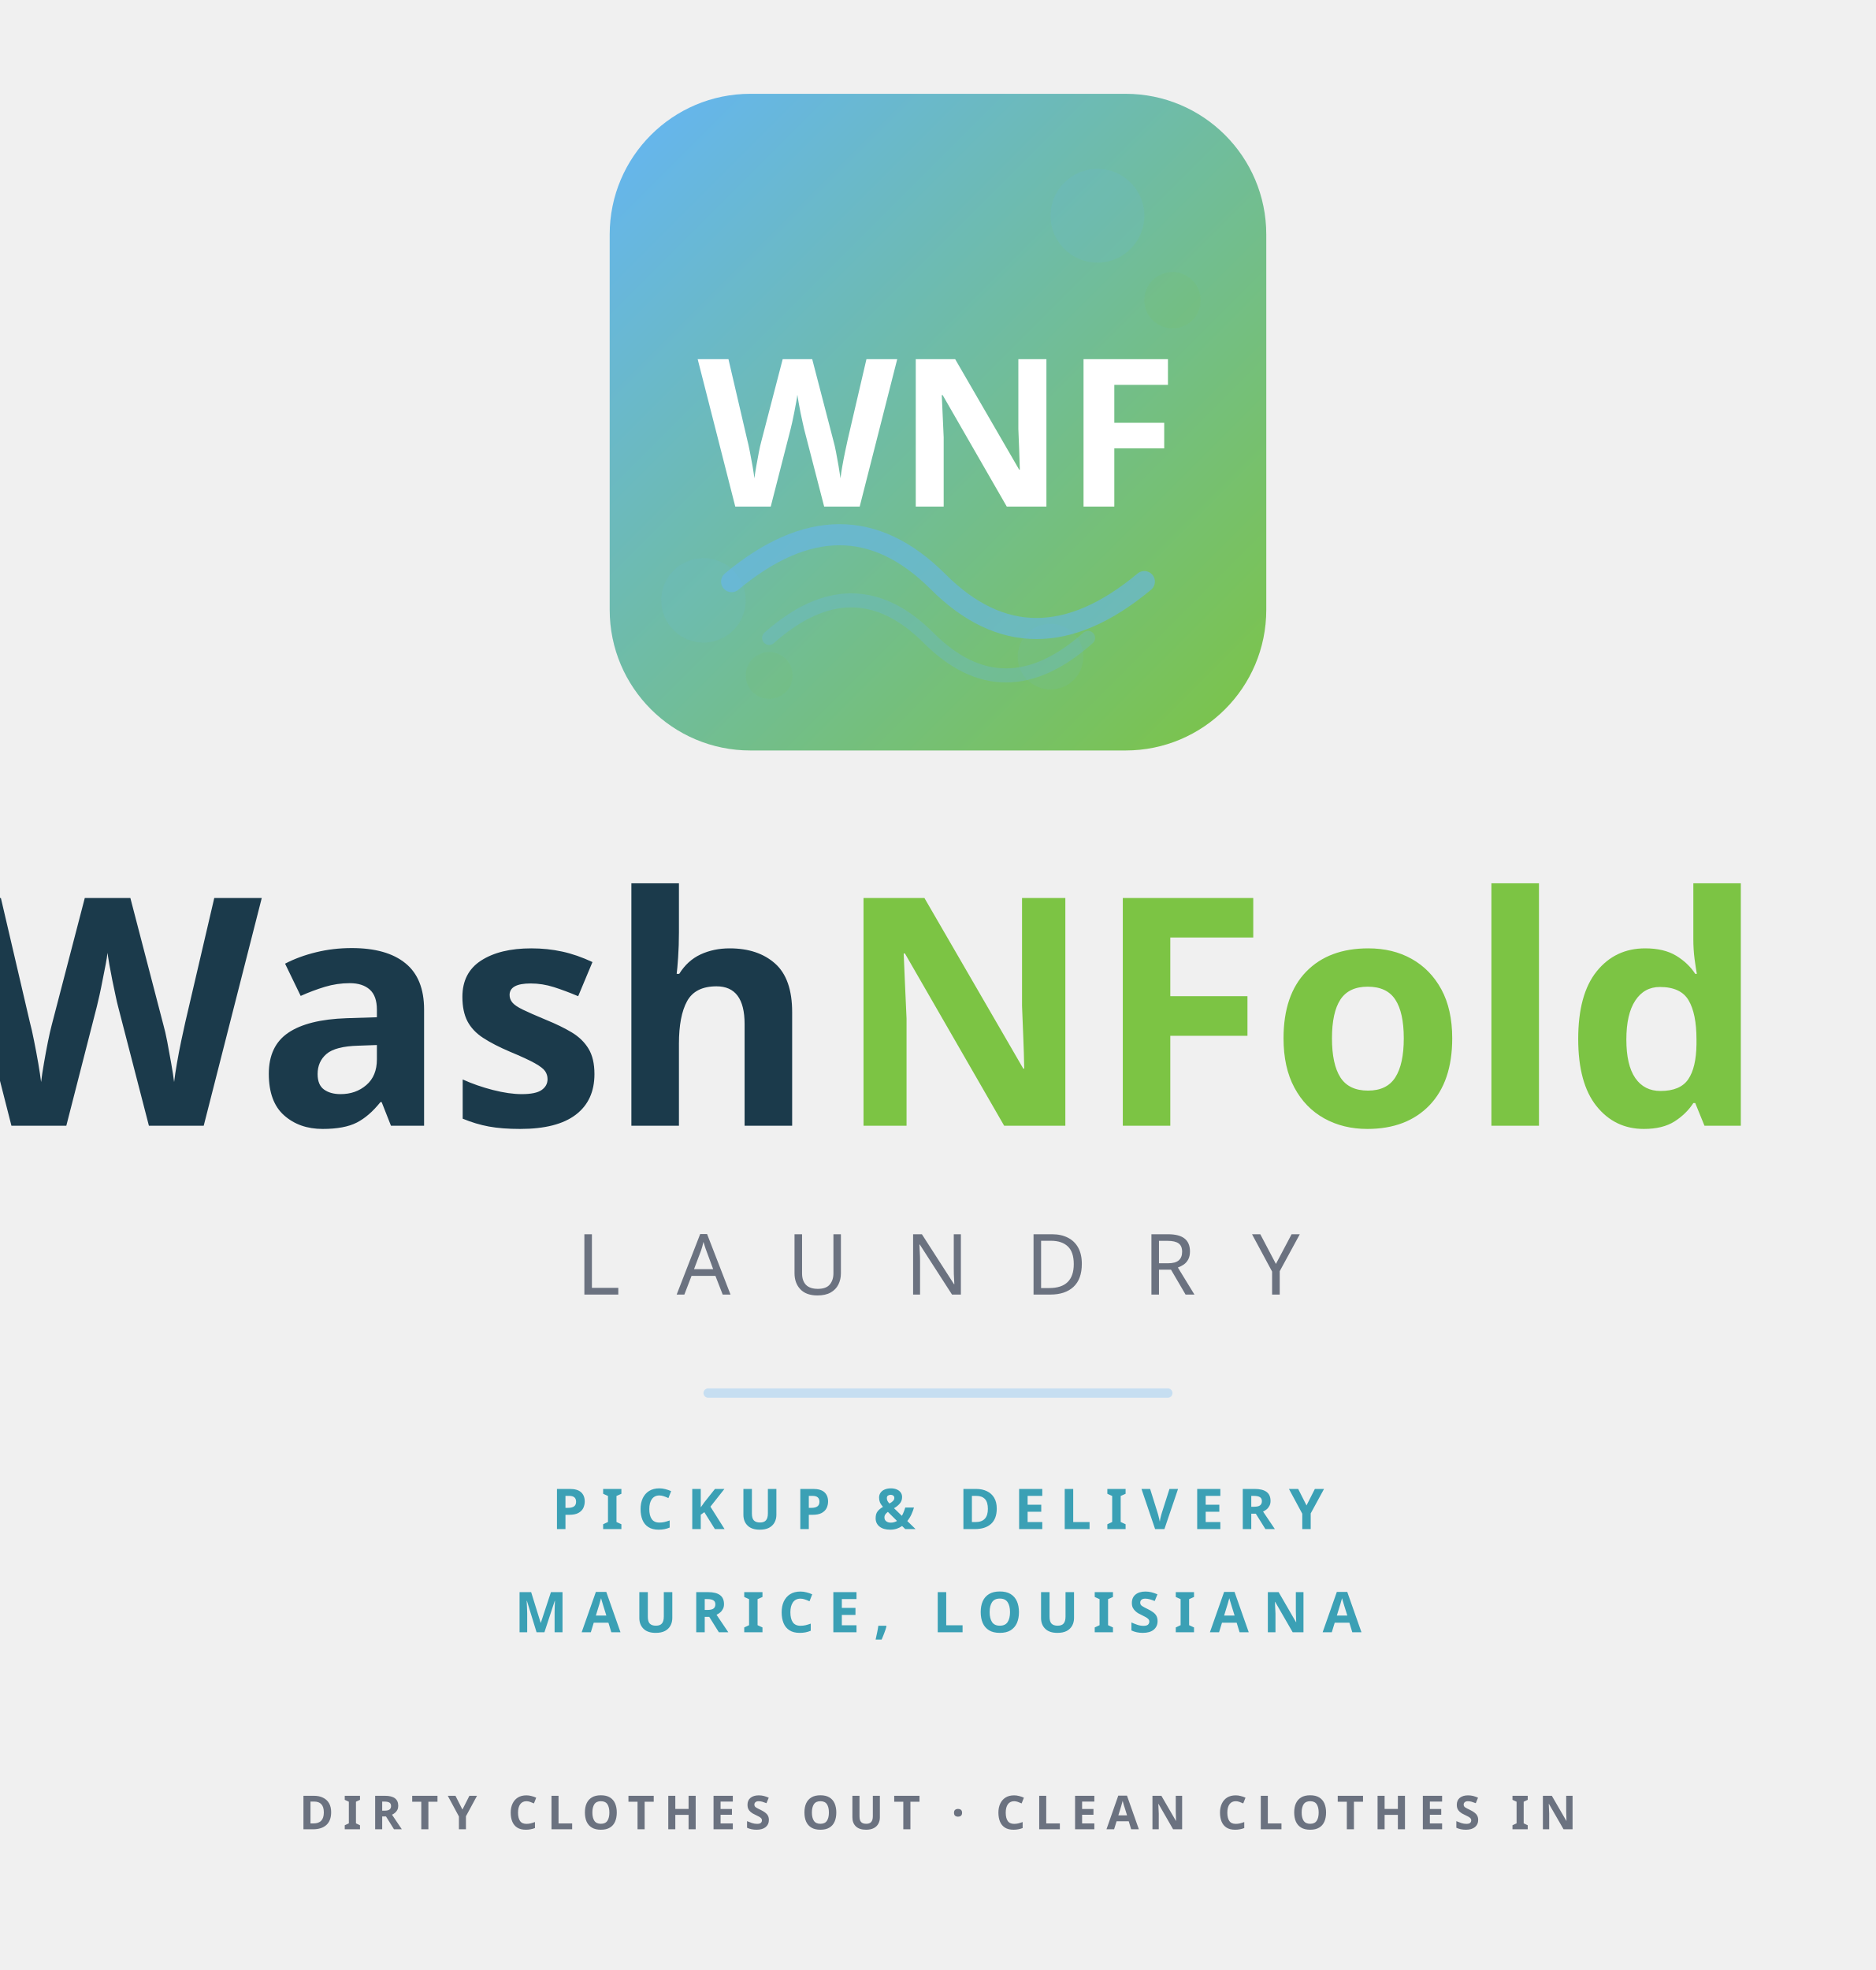
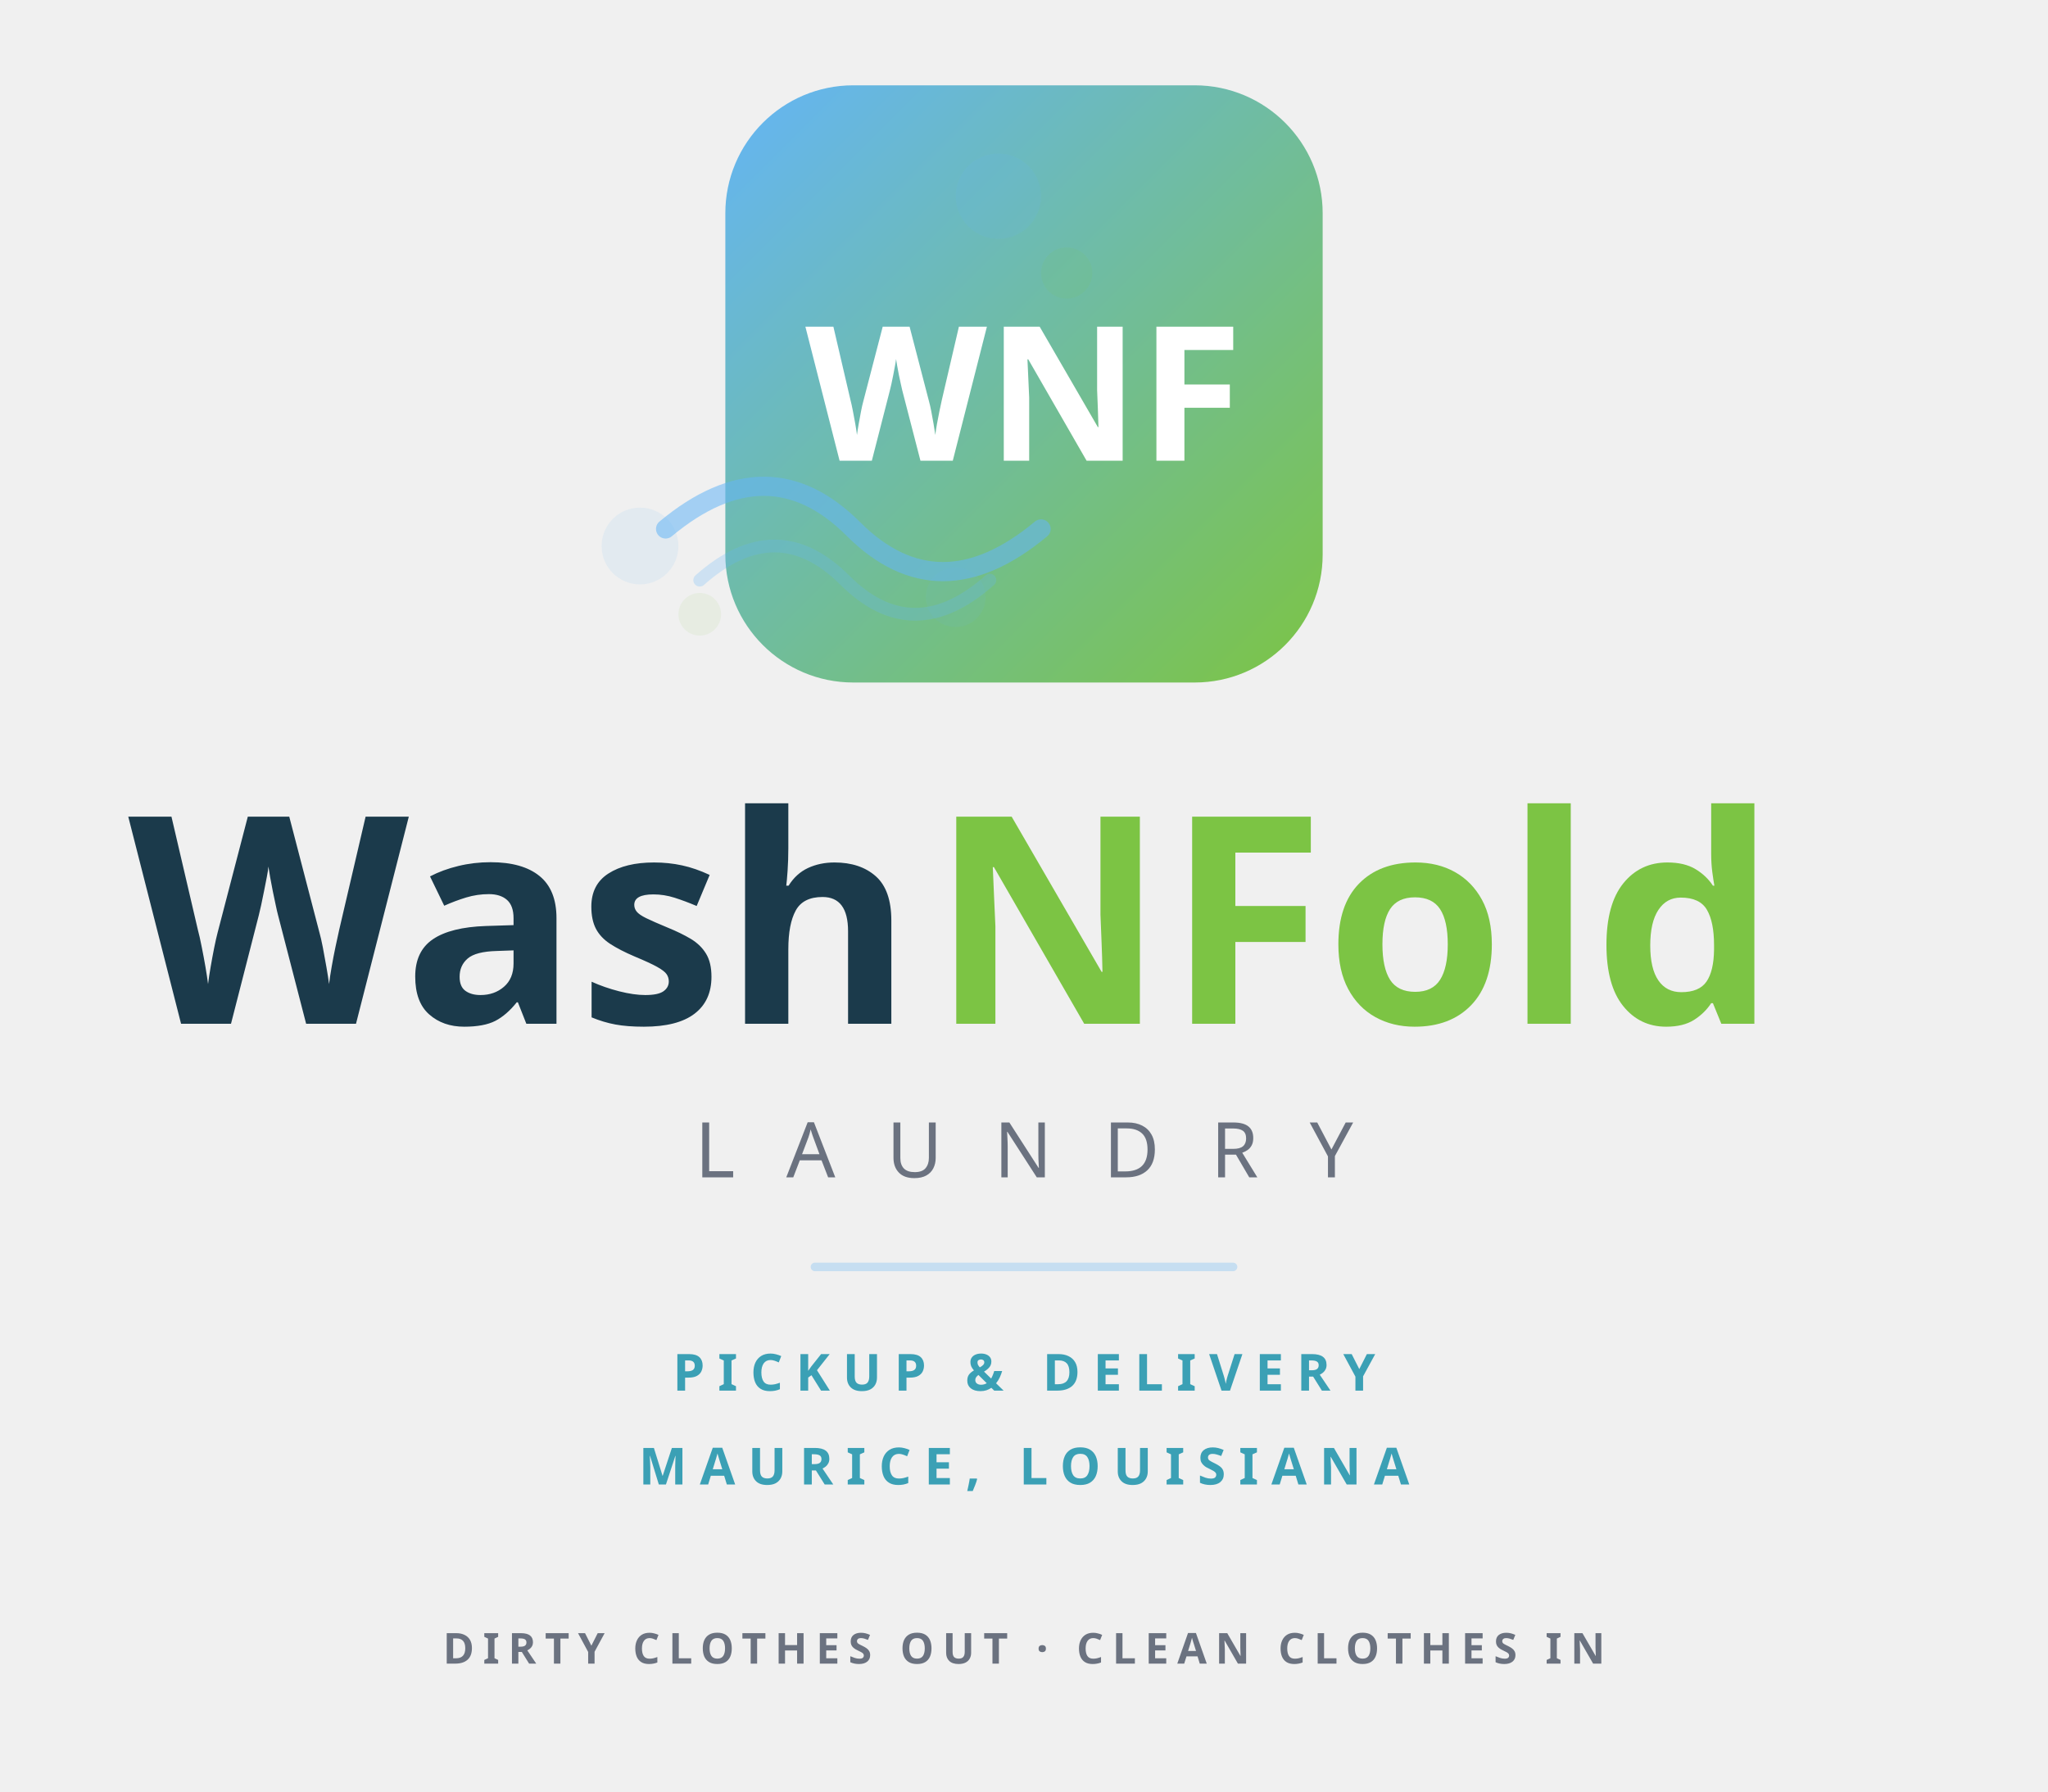
- <svg xmlns="http://www.w3.org/2000/svg" viewBox="0 0 400 420" width="400" height="420">
+ <svg xmlns="http://www.w3.org/2000/svg" viewBox="0 0 480 420" width="480" height="420">
  <defs>
    <linearGradient id="mark-bg" x1="0" y1="0" x2="1" y2="1">
      <stop offset="0%" stop-color="#64B5F6" />
      <stop offset="100%" stop-color="#7CC444" />
    </linearGradient>
  </defs>
-   <rect x="130" y="20" width="140" height="140" rx="30" fill="url(#mark-bg)" />
+   <rect x="170" y="20" width="140" height="140" rx="30" fill="url(#mark-bg)" />
  <circle cx="234" cy="46" r="10" fill="#64B5F6" opacity="0.12" />
  <circle cx="250" cy="64" r="6" fill="#7CC444" opacity="0.1" />
  <circle cx="150" cy="128" r="9" fill="#64B5F6" opacity="0.1" />
  <circle cx="164" cy="144" r="5" fill="#7CC444" opacity="0.08" />
  <circle cx="224" cy="140" r="7" fill="#64B5F6" opacity="0.08" />
  <path d="M156 124 Q180 104 200 124 Q220 144 244 124" fill="none" stroke="#64B5F6" stroke-width="4.5" stroke-linecap="round" opacity="0.55" />
  <path d="M164 136 Q182 120 198 136 Q214 152 232 136" fill="none" stroke="#64B5F6" stroke-width="3" stroke-linecap="round" opacity="0.25" />
-   <text x="200" y="108" text-anchor="middle" font-family="'Nunito', sans-serif" font-weight="900" font-size="44" fill="#FFFFFF">WNF</text>
-   <text x="174" y="240" text-anchor="end" font-family="'Nunito', sans-serif" font-weight="900" font-size="68" fill="#1B3A4B">Wash</text>
-   <text x="178" y="240" text-anchor="start" font-family="'Nunito', sans-serif" font-weight="900" font-size="68" fill="#7CC444">NFold</text>
-   <text x="200" y="276" text-anchor="middle" font-family="'Nunito', sans-serif" font-weight="400" font-size="18" letter-spacing="12" fill="#6B7280">LAUNDRY</text>
-   <rect x="150" y="296" width="100" height="2" rx="1" fill="#64B5F6" opacity="0.3" />
-   <text x="200" y="326" text-anchor="middle" font-family="'Nunito', sans-serif" font-weight="600" font-size="12" letter-spacing="3" fill="#3BA0B5">PICKUP &amp; DELIVERY</text>
-   <text x="200" y="348" text-anchor="middle" font-family="'Nunito', sans-serif" font-weight="600" font-size="12" letter-spacing="3" fill="#3BA0B5">MAURICE, LOUISIANA</text>
-   <text x="200" y="390" text-anchor="middle" font-family="'Nunito', sans-serif" font-weight="700" font-size="10" letter-spacing="2" fill="#6B7280">DIRTY CLOTHES OUT · CLEAN CLOTHES IN</text>
+   <text x="240" y="108" text-anchor="middle" font-family="'Nunito', sans-serif" font-weight="900" font-size="44" fill="#FFFFFF">WNF</text>
+   <text x="214" y="240" text-anchor="end" font-family="'Nunito', sans-serif" font-weight="900" font-size="68" fill="#1B3A4B">Wash</text>
+   <text x="218" y="240" text-anchor="start" font-family="'Nunito', sans-serif" font-weight="900" font-size="68" fill="#7CC444">NFold</text>
+   <text x="240" y="276" text-anchor="middle" font-family="'Nunito', sans-serif" font-weight="400" font-size="18" letter-spacing="12" fill="#6B7280">LAUNDRY</text>
+   <rect x="190" y="296" width="100" height="2" rx="1" fill="#64B5F6" opacity="0.3" />
+   <text x="240" y="326" text-anchor="middle" font-family="'Nunito', sans-serif" font-weight="600" font-size="12" letter-spacing="3" fill="#3BA0B5">PICKUP &amp; DELIVERY</text>
+   <text x="240" y="348" text-anchor="middle" font-family="'Nunito', sans-serif" font-weight="600" font-size="12" letter-spacing="3" fill="#3BA0B5">MAURICE, LOUISIANA</text>
+   <text x="240" y="390" text-anchor="middle" font-family="'Nunito', sans-serif" font-weight="700" font-size="10" letter-spacing="2" fill="#6B7280">DIRTY CLOTHES OUT · CLEAN CLOTHES IN</text>
</svg>
